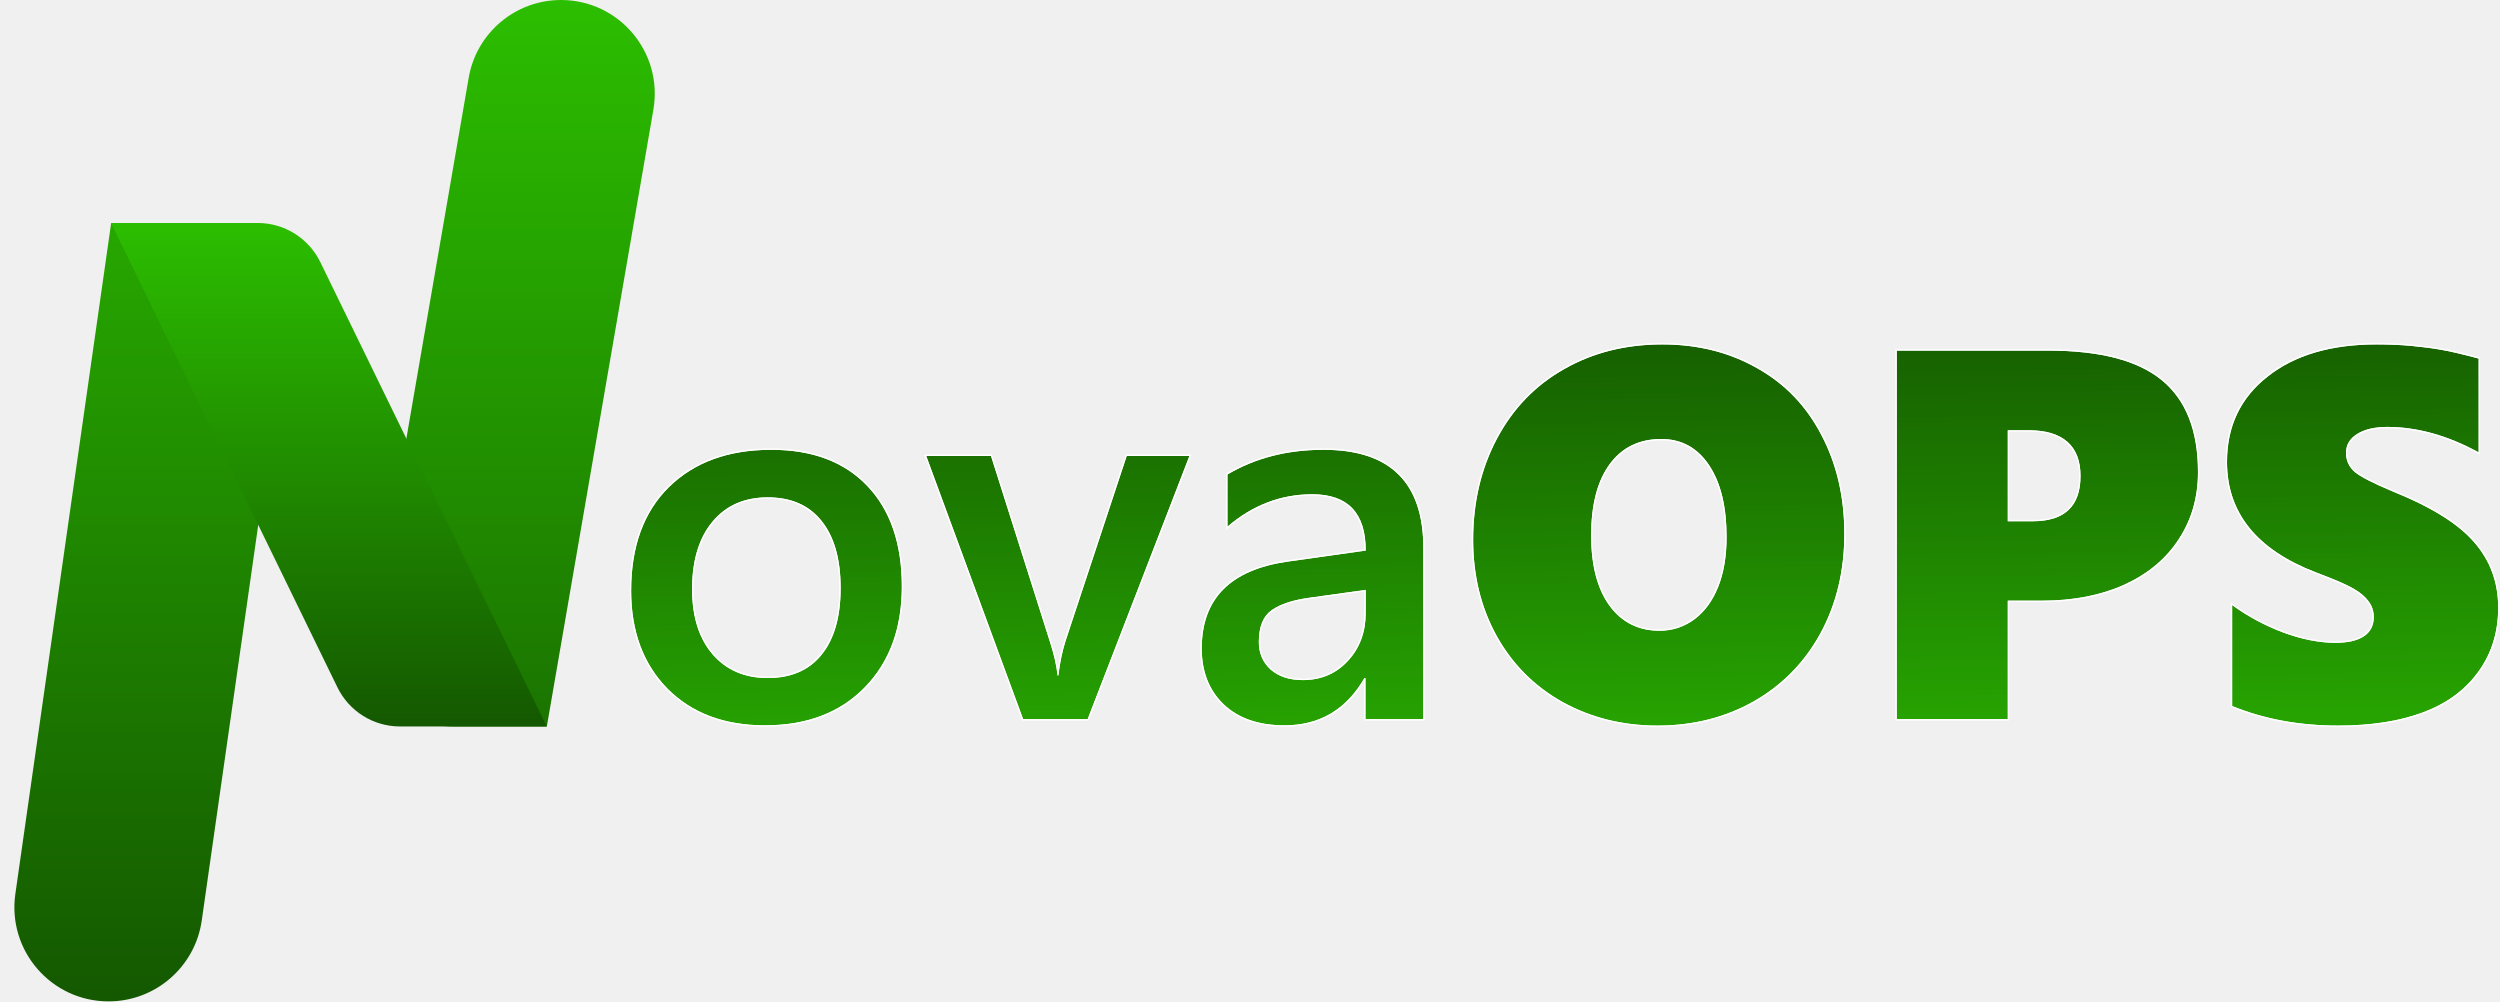
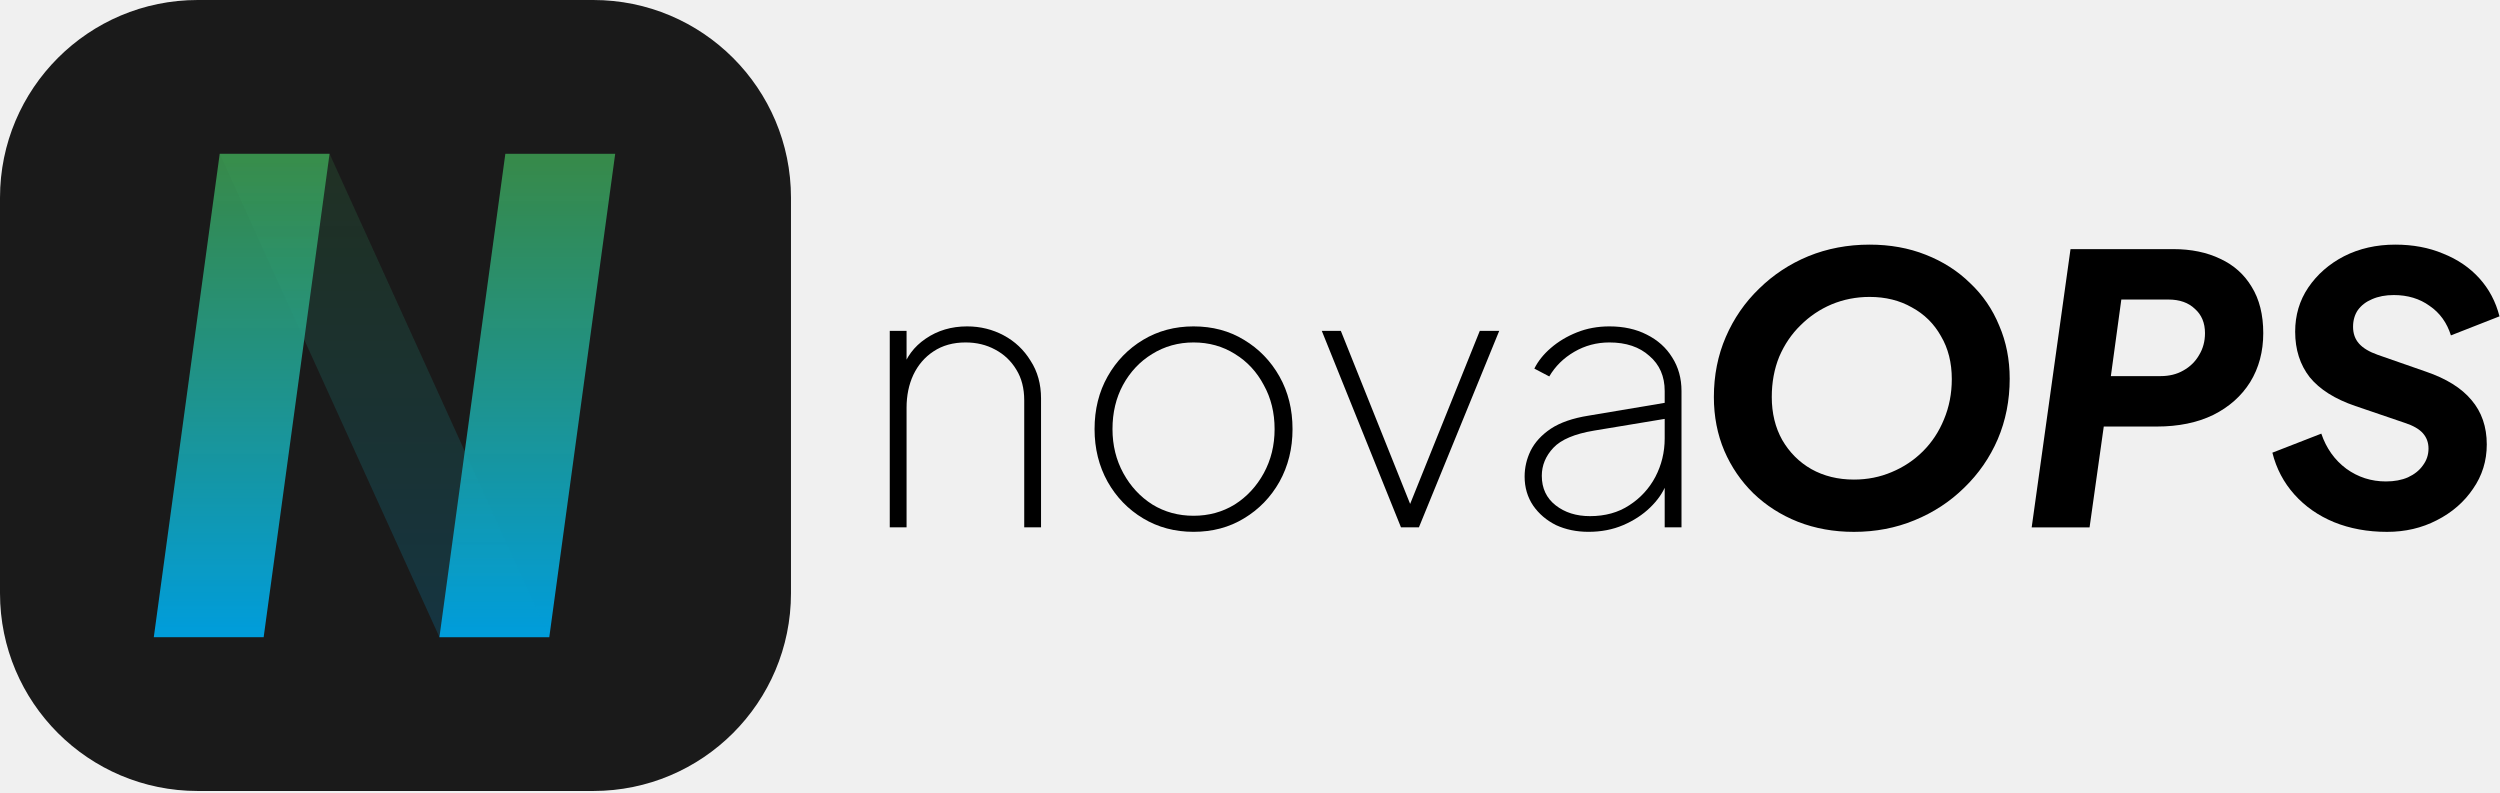
- <svg xmlns="http://www.w3.org/2000/svg" width="5280" height="2115" viewBox="0 0 5280 2115" fill="none">
-   <path d="M234.781 471.071H455.465C551.005 471.071 624.396 555.689 610.888 650.269L426.084 1944.19C412.093 2042.15 328.2 2114.91 229.248 2114.91C108.252 2114.91 15.306 2007.75 32.413 1887.97L234.781 471.071Z" fill="url(#paint0_linear_1256_286)" />
-   <path d="M989.875 164.231C1006.27 69.327 1088.6 0 1184.91 0C1307.68 0 1400.84 110.624 1379.94 231.607L1154.91 1534.39H956.275C850.199 1534.39 769.715 1438.82 787.77 1334.29L989.875 164.231Z" fill="url(#paint1_linear_1256_286)" />
-   <path d="M234.531 470.969H544.36C600.571 470.969 651.86 503.023 676.493 553.548L1154.65 1534.29H844.82C788.61 1534.29 737.321 1502.24 712.688 1451.71L234.531 470.969Z" fill="url(#paint2_linear_1256_286)" />
-   <mask id="path-3-outside-1_1256_286" maskUnits="userSpaceOnUse" x="1330.03" y="724.43" width="3950" height="812" fill="black">
-     <rect fill="white" x="1330.03" y="724.43" width="3950" height="812" />
-     <path d="M1615.3 1531.9C1529.54 1531.9 1460.96 1506.03 1409.57 1454.28C1358.54 1402.16 1333.03 1333.23 1333.03 1247.46C1333.03 1154.09 1359.63 1081.17 1412.83 1028.7C1466.39 976.226 1538.4 949.989 1628.87 949.989C1715.73 949.989 1783.4 975.502 1831.89 1026.53C1880.38 1077.55 1904.63 1148.3 1904.63 1238.77C1904.63 1327.44 1878.39 1398.55 1825.92 1452.1C1773.81 1505.3 1703.6 1531.9 1615.3 1531.9ZM1621.27 1050.41C1572.06 1050.41 1533.15 1067.6 1504.56 1101.98C1475.98 1136.36 1461.68 1183.77 1461.68 1244.2C1461.68 1302.47 1476.16 1348.42 1505.11 1382.08C1534.06 1415.37 1572.78 1432.02 1621.27 1432.02C1670.85 1432.02 1708.85 1415.55 1735.27 1382.62C1762.05 1349.69 1775.44 1302.83 1775.44 1242.03C1775.44 1180.87 1762.05 1133.65 1735.27 1100.35C1708.85 1067.06 1670.85 1050.41 1621.27 1050.41Z" />
-     <path d="M2512.05 963.017L2297.09 1518.87H2160.84L1956.2 963.017H2092.99L2216.21 1351.68C2225.62 1380.27 2231.41 1405.24 2233.58 1426.59H2235.21C2238.47 1399.81 2243.54 1375.57 2250.41 1353.85L2379.6 963.017H2512.05Z" />
-     <path d="M3006.03 1518.87H2883.89V1432.02H2881.72C2843.36 1498.61 2787.09 1531.9 2712.9 1531.9C2658.26 1531.9 2615.37 1517.06 2584.25 1487.39C2553.49 1457.71 2538.11 1418.45 2538.11 1369.59C2538.11 1264.65 2598.54 1203.49 2719.41 1186.12L2884.43 1162.78C2884.43 1083.52 2846.8 1043.9 2771.53 1043.9C2705.3 1043.9 2645.59 1066.7 2592.39 1112.29V1002.1C2651.02 967.359 2718.69 949.989 2795.41 949.989C2935.82 949.989 3006.03 1019.11 3006.03 1157.35V1518.87ZM2884.43 1245.83L2767.73 1262.11C2731.54 1266.82 2704.22 1275.69 2685.76 1288.71C2667.66 1301.38 2658.62 1323.82 2658.62 1356.02C2658.62 1379.55 2666.94 1398.91 2683.59 1414.11C2700.6 1428.94 2723.21 1436.36 2751.44 1436.36C2789.8 1436.36 2821.47 1422.97 2846.44 1396.19C2871.77 1369.05 2884.43 1335.03 2884.43 1294.14V1245.83Z" />
-     <path d="M3895.18 1127.49C3895.18 1205.66 3878.35 1275.69 3844.7 1337.57C3811.04 1399.09 3764 1447.04 3703.56 1481.42C3643.13 1515.43 3575.45 1532.44 3500.54 1532.44C3427.44 1532.44 3360.86 1515.98 3300.78 1483.05C3241.07 1449.75 3194.57 1403.25 3161.28 1343.54C3127.98 1283.47 3111.34 1215.61 3111.34 1139.98C3111.34 1060.73 3128.16 989.434 3161.82 926.105C3195.47 862.775 3242.7 813.92 3303.5 779.541C3364.29 744.8 3433.41 727.43 3510.86 727.43C3585.41 727.43 3651.99 744.076 3710.62 777.37C3769.61 810.301 3815.02 857.527 3846.87 919.048C3879.08 980.206 3895.18 1049.69 3895.18 1127.49ZM3646.57 1134.01C3646.57 1069.95 3634.26 1019.47 3609.65 982.559C3585.04 945.646 3551.39 927.19 3508.69 927.19C3462 927.19 3425.63 944.923 3399.58 980.387C3373.52 1015.85 3360.49 1065.97 3360.49 1130.75C3360.49 1194.08 3373.34 1243.48 3399.04 1278.94C3425.09 1314.41 3460.37 1332.14 3504.89 1332.14C3532.03 1332.14 3556.46 1324.18 3578.17 1308.26C3599.88 1292.33 3616.71 1269.53 3628.65 1239.86C3640.59 1210.18 3646.57 1174.9 3646.57 1134.01Z" />
-     <path d="M4642.11 997.215C4642.11 1050.41 4628.54 1097.64 4601.4 1138.89C4574.62 1180.15 4536.26 1212.17 4486.32 1234.97C4436.38 1257.41 4378.3 1268.63 4312.07 1268.63H4240.42V1518.87H4005.92V740.458H4325.1C4434.75 740.458 4514.91 761.266 4565.57 802.883C4616.6 844.499 4642.11 909.277 4642.11 997.215ZM4394.04 1005.36C4394.04 973.512 4384.81 949.446 4366.36 933.161C4347.9 916.877 4320.76 908.734 4284.93 908.734H4240.42V1100.9H4293.07C4360.38 1100.9 4394.04 1069.05 4394.04 1005.36Z" />
-     <path d="M5276.14 1283.29C5276.14 1335.03 5262.2 1380.09 5234.34 1418.45C5206.83 1456.81 5168.11 1485.4 5118.17 1504.22C5068.23 1523.03 5008.16 1532.44 4937.95 1532.44C4856.53 1532.44 4781.98 1518.69 4714.31 1491.19V1277.86C4746.88 1301.74 4782.89 1321.1 4822.33 1335.94C4861.78 1350.41 4898.51 1357.65 4932.53 1357.65C4958.22 1357.65 4978.12 1353.13 4992.24 1344.08C5006.35 1334.67 5013.41 1321.1 5013.41 1303.37C5013.41 1290.7 5009.79 1279.67 5002.55 1270.26C4995.67 1260.49 4985 1251.44 4970.52 1243.12C4956.41 1234.79 4929.99 1223.39 4891.27 1208.92C4766.06 1160.79 4703.45 1082.98 4703.45 975.502C4703.45 900.23 4732.04 840.157 4789.22 795.283C4846.4 750.048 4923.12 727.43 5019.38 727.43C5046.52 727.43 5071.49 728.515 5094.29 730.687C5117.09 732.858 5137.71 735.572 5156.17 738.829C5174.99 742.086 5201.23 748.238 5234.88 757.285V955.417C5169.38 919.591 5104.96 901.677 5041.63 901.677C5015.58 901.677 4994.59 906.563 4978.67 916.334C4962.74 926.105 4954.78 939.494 4954.78 956.503C4954.78 972.788 4961.11 986.358 4973.78 997.215C4986.81 1007.71 5013.77 1021.46 5054.66 1038.47C5135.36 1071.04 5192.36 1106.69 5225.65 1145.41C5259.31 1184.13 5276.14 1230.09 5276.14 1283.29Z" />
-   </mask>
-   <path d="M1615.3 1531.9C1529.54 1531.9 1460.96 1506.03 1409.57 1454.28C1358.54 1402.16 1333.03 1333.23 1333.03 1247.46C1333.03 1154.09 1359.63 1081.17 1412.83 1028.7C1466.39 976.226 1538.4 949.989 1628.87 949.989C1715.73 949.989 1783.4 975.502 1831.89 1026.53C1880.38 1077.55 1904.63 1148.3 1904.63 1238.77C1904.63 1327.44 1878.39 1398.55 1825.92 1452.1C1773.81 1505.3 1703.6 1531.9 1615.3 1531.9ZM1621.27 1050.41C1572.06 1050.41 1533.15 1067.6 1504.56 1101.98C1475.98 1136.36 1461.68 1183.77 1461.68 1244.2C1461.68 1302.47 1476.16 1348.42 1505.11 1382.08C1534.06 1415.37 1572.78 1432.02 1621.27 1432.02C1670.85 1432.02 1708.85 1415.55 1735.27 1382.62C1762.05 1349.69 1775.44 1302.83 1775.44 1242.03C1775.44 1180.87 1762.05 1133.65 1735.27 1100.35C1708.85 1067.06 1670.85 1050.41 1621.27 1050.41Z" fill="url(#paint3_linear_1256_286)" />
-   <path d="M2512.05 963.017L2297.09 1518.87H2160.84L1956.2 963.017H2092.99L2216.21 1351.68C2225.62 1380.27 2231.41 1405.24 2233.58 1426.59H2235.21C2238.47 1399.81 2243.54 1375.57 2250.41 1353.85L2379.6 963.017H2512.05Z" fill="url(#paint4_linear_1256_286)" />
-   <path d="M3006.03 1518.87H2883.89V1432.02H2881.72C2843.36 1498.61 2787.09 1531.9 2712.9 1531.9C2658.26 1531.9 2615.37 1517.06 2584.25 1487.39C2553.49 1457.71 2538.11 1418.45 2538.11 1369.59C2538.11 1264.65 2598.54 1203.49 2719.41 1186.12L2884.43 1162.78C2884.43 1083.52 2846.8 1043.9 2771.53 1043.9C2705.3 1043.9 2645.59 1066.7 2592.39 1112.29V1002.1C2651.02 967.359 2718.69 949.989 2795.41 949.989C2935.82 949.989 3006.03 1019.11 3006.03 1157.35V1518.87ZM2884.43 1245.83L2767.73 1262.11C2731.54 1266.82 2704.22 1275.69 2685.76 1288.71C2667.66 1301.38 2658.62 1323.82 2658.62 1356.02C2658.62 1379.55 2666.94 1398.91 2683.59 1414.11C2700.6 1428.94 2723.21 1436.36 2751.44 1436.36C2789.8 1436.36 2821.47 1422.97 2846.44 1396.19C2871.77 1369.05 2884.43 1335.03 2884.43 1294.14V1245.83Z" fill="url(#paint5_linear_1256_286)" />
-   <path d="M3895.18 1127.49C3895.18 1205.66 3878.35 1275.69 3844.7 1337.57C3811.04 1399.09 3764 1447.04 3703.56 1481.42C3643.13 1515.43 3575.45 1532.44 3500.54 1532.44C3427.44 1532.44 3360.86 1515.98 3300.78 1483.05C3241.07 1449.75 3194.57 1403.25 3161.28 1343.54C3127.98 1283.47 3111.34 1215.61 3111.34 1139.98C3111.34 1060.73 3128.16 989.434 3161.82 926.105C3195.47 862.775 3242.7 813.92 3303.5 779.541C3364.29 744.8 3433.41 727.43 3510.86 727.43C3585.41 727.43 3651.99 744.076 3710.62 777.37C3769.61 810.301 3815.02 857.527 3846.87 919.048C3879.08 980.206 3895.18 1049.69 3895.18 1127.49ZM3646.57 1134.01C3646.57 1069.95 3634.26 1019.47 3609.65 982.559C3585.04 945.646 3551.39 927.19 3508.69 927.19C3462 927.19 3425.63 944.923 3399.58 980.387C3373.52 1015.85 3360.49 1065.97 3360.49 1130.75C3360.49 1194.08 3373.34 1243.48 3399.04 1278.94C3425.09 1314.41 3460.37 1332.14 3504.89 1332.14C3532.03 1332.14 3556.46 1324.18 3578.17 1308.26C3599.88 1292.33 3616.71 1269.53 3628.65 1239.86C3640.59 1210.18 3646.57 1174.9 3646.57 1134.01Z" fill="url(#paint6_linear_1256_286)" />
-   <path d="M4642.11 997.215C4642.11 1050.41 4628.54 1097.64 4601.4 1138.89C4574.62 1180.15 4536.26 1212.17 4486.32 1234.97C4436.38 1257.41 4378.3 1268.63 4312.07 1268.63H4240.42V1518.87H4005.92V740.458H4325.1C4434.75 740.458 4514.91 761.266 4565.57 802.883C4616.6 844.499 4642.11 909.277 4642.11 997.215ZM4394.04 1005.36C4394.04 973.512 4384.81 949.446 4366.36 933.161C4347.9 916.877 4320.76 908.734 4284.93 908.734H4240.42V1100.9H4293.07C4360.38 1100.9 4394.04 1069.05 4394.04 1005.36Z" fill="url(#paint7_linear_1256_286)" />
-   <path d="M5276.14 1283.29C5276.14 1335.03 5262.2 1380.09 5234.34 1418.45C5206.83 1456.81 5168.11 1485.4 5118.17 1504.22C5068.23 1523.03 5008.16 1532.44 4937.95 1532.44C4856.53 1532.44 4781.98 1518.69 4714.31 1491.19V1277.86C4746.88 1301.74 4782.89 1321.1 4822.33 1335.94C4861.78 1350.41 4898.51 1357.65 4932.53 1357.65C4958.22 1357.65 4978.12 1353.13 4992.24 1344.08C5006.35 1334.67 5013.41 1321.1 5013.41 1303.37C5013.41 1290.7 5009.79 1279.67 5002.55 1270.26C4995.67 1260.49 4985 1251.44 4970.52 1243.12C4956.41 1234.79 4929.99 1223.39 4891.27 1208.92C4766.06 1160.79 4703.45 1082.98 4703.45 975.502C4703.45 900.23 4732.04 840.157 4789.22 795.283C4846.4 750.048 4923.12 727.43 5019.38 727.43C5046.52 727.43 5071.49 728.515 5094.29 730.687C5117.09 732.858 5137.71 735.572 5156.17 738.829C5174.99 742.086 5201.23 748.238 5234.88 757.285V955.417C5169.38 919.591 5104.96 901.677 5041.63 901.677C5015.58 901.677 4994.59 906.563 4978.67 916.334C4962.74 926.105 4954.78 939.494 4954.78 956.503C4954.78 972.788 4961.11 986.358 4973.78 997.215C4986.81 1007.71 5013.77 1021.46 5054.66 1038.47C5135.36 1071.04 5192.36 1106.69 5225.65 1145.41C5259.31 1184.13 5276.14 1230.09 5276.14 1283.29Z" fill="url(#paint8_linear_1256_286)" />
-   <path d="M1615.3 1531.9C1529.54 1531.9 1460.96 1506.03 1409.57 1454.28C1358.54 1402.16 1333.03 1333.23 1333.03 1247.46C1333.03 1154.09 1359.63 1081.17 1412.83 1028.7C1466.39 976.226 1538.4 949.989 1628.87 949.989C1715.73 949.989 1783.4 975.502 1831.89 1026.53C1880.38 1077.55 1904.63 1148.3 1904.63 1238.77C1904.63 1327.44 1878.39 1398.55 1825.92 1452.1C1773.81 1505.3 1703.6 1531.9 1615.3 1531.9ZM1621.27 1050.41C1572.06 1050.41 1533.15 1067.6 1504.56 1101.98C1475.98 1136.36 1461.68 1183.77 1461.68 1244.2C1461.68 1302.47 1476.16 1348.42 1505.11 1382.08C1534.06 1415.37 1572.78 1432.02 1621.27 1432.02C1670.85 1432.02 1708.85 1415.55 1735.27 1382.62C1762.05 1349.69 1775.44 1302.83 1775.44 1242.03C1775.44 1180.87 1762.05 1133.65 1735.27 1100.35C1708.85 1067.06 1670.85 1050.41 1621.27 1050.41Z" stroke="white" stroke-width="6" mask="url(#path-3-outside-1_1256_286)" />
-   <path d="M2512.05 963.017L2297.09 1518.87H2160.84L1956.2 963.017H2092.99L2216.21 1351.68C2225.62 1380.27 2231.41 1405.24 2233.58 1426.59H2235.21C2238.47 1399.81 2243.54 1375.57 2250.41 1353.85L2379.6 963.017H2512.05Z" stroke="white" stroke-width="6" mask="url(#path-3-outside-1_1256_286)" />
-   <path d="M3006.03 1518.87H2883.89V1432.02H2881.72C2843.36 1498.61 2787.09 1531.9 2712.9 1531.9C2658.26 1531.9 2615.37 1517.06 2584.25 1487.39C2553.49 1457.71 2538.11 1418.45 2538.11 1369.59C2538.11 1264.65 2598.54 1203.49 2719.41 1186.12L2884.43 1162.78C2884.43 1083.52 2846.8 1043.9 2771.53 1043.9C2705.3 1043.9 2645.59 1066.7 2592.39 1112.29V1002.1C2651.02 967.359 2718.69 949.989 2795.41 949.989C2935.82 949.989 3006.03 1019.11 3006.03 1157.35V1518.87ZM2884.43 1245.83L2767.73 1262.11C2731.54 1266.82 2704.22 1275.69 2685.76 1288.71C2667.66 1301.38 2658.62 1323.82 2658.62 1356.02C2658.62 1379.55 2666.94 1398.91 2683.59 1414.11C2700.6 1428.94 2723.21 1436.36 2751.44 1436.36C2789.8 1436.36 2821.47 1422.97 2846.44 1396.19C2871.77 1369.05 2884.43 1335.03 2884.43 1294.14V1245.83Z" stroke="white" stroke-width="6" mask="url(#path-3-outside-1_1256_286)" />
-   <path d="M3895.18 1127.49C3895.18 1205.66 3878.35 1275.69 3844.7 1337.57C3811.04 1399.09 3764 1447.04 3703.56 1481.42C3643.13 1515.43 3575.45 1532.44 3500.54 1532.44C3427.44 1532.44 3360.86 1515.98 3300.78 1483.05C3241.07 1449.75 3194.57 1403.25 3161.28 1343.54C3127.98 1283.47 3111.34 1215.61 3111.34 1139.98C3111.34 1060.73 3128.16 989.434 3161.82 926.105C3195.47 862.775 3242.7 813.92 3303.5 779.541C3364.29 744.8 3433.41 727.43 3510.86 727.43C3585.41 727.43 3651.99 744.076 3710.62 777.37C3769.61 810.301 3815.02 857.527 3846.87 919.048C3879.08 980.206 3895.18 1049.69 3895.18 1127.49ZM3646.57 1134.01C3646.57 1069.95 3634.26 1019.47 3609.65 982.559C3585.04 945.646 3551.39 927.19 3508.69 927.19C3462 927.19 3425.63 944.923 3399.58 980.387C3373.52 1015.85 3360.49 1065.97 3360.49 1130.75C3360.49 1194.08 3373.34 1243.48 3399.04 1278.94C3425.09 1314.41 3460.37 1332.14 3504.89 1332.14C3532.03 1332.14 3556.46 1324.18 3578.17 1308.26C3599.88 1292.33 3616.71 1269.53 3628.65 1239.86C3640.59 1210.18 3646.57 1174.9 3646.57 1134.01Z" stroke="white" stroke-width="6" mask="url(#path-3-outside-1_1256_286)" />
-   <path d="M4642.11 997.215C4642.11 1050.41 4628.54 1097.64 4601.4 1138.89C4574.62 1180.15 4536.26 1212.17 4486.32 1234.97C4436.38 1257.41 4378.3 1268.63 4312.07 1268.63H4240.42V1518.87H4005.92V740.458H4325.1C4434.75 740.458 4514.91 761.266 4565.57 802.883C4616.6 844.499 4642.11 909.277 4642.11 997.215ZM4394.04 1005.36C4394.04 973.512 4384.81 949.446 4366.36 933.161C4347.9 916.877 4320.76 908.734 4284.93 908.734H4240.42V1100.9H4293.07C4360.38 1100.9 4394.04 1069.05 4394.04 1005.36Z" stroke="white" stroke-width="6" mask="url(#path-3-outside-1_1256_286)" />
-   <path d="M5276.14 1283.29C5276.14 1335.03 5262.2 1380.09 5234.34 1418.45C5206.83 1456.81 5168.11 1485.4 5118.17 1504.22C5068.23 1523.03 5008.16 1532.44 4937.95 1532.44C4856.53 1532.44 4781.98 1518.69 4714.31 1491.19V1277.86C4746.88 1301.74 4782.89 1321.1 4822.33 1335.94C4861.78 1350.41 4898.51 1357.65 4932.53 1357.65C4958.22 1357.65 4978.12 1353.13 4992.24 1344.08C5006.35 1334.67 5013.41 1321.1 5013.41 1303.37C5013.41 1290.7 5009.79 1279.67 5002.55 1270.26C4995.67 1260.49 4985 1251.44 4970.52 1243.12C4956.41 1234.79 4929.99 1223.39 4891.27 1208.92C4766.06 1160.79 4703.45 1082.98 4703.45 975.502C4703.45 900.23 4732.04 840.157 4789.22 795.283C4846.4 750.048 4923.12 727.43 5019.38 727.43C5046.52 727.43 5071.49 728.515 5094.29 730.687C5117.09 732.858 5137.71 735.572 5156.17 738.829C5174.99 742.086 5201.23 748.238 5234.88 757.285V955.417C5169.38 919.591 5104.96 901.677 5041.63 901.677C5015.58 901.677 4994.59 906.563 4978.67 916.334C4962.74 926.105 4954.78 939.494 4954.78 956.503C4954.78 972.788 4961.11 986.358 4973.78 997.215C4986.81 1007.71 5013.77 1021.46 5054.66 1038.47C5135.36 1071.04 5192.36 1106.69 5225.65 1145.41C5259.31 1184.13 5276.14 1230.09 5276.14 1283.29Z" stroke="white" stroke-width="6" mask="url(#path-3-outside-1_1256_286)" />
+ <svg xmlns="http://www.w3.org/2000/svg" width="2238" height="709" viewBox="0 0 2238 709" fill="none">
+   <path d="M796.512 472.078V296.196H811.559V333.312L807.546 331.64C811.113 319.825 818.135 310.351 828.612 303.218C839.312 295.862 851.684 292.184 865.727 292.184C877.542 292.184 888.465 294.859 898.496 300.209C908.528 305.559 916.553 313.138 922.571 322.946C928.813 332.532 931.934 343.789 931.934 356.718V472.078H916.887V358.39C916.887 347.69 914.546 338.55 909.865 330.971C905.184 323.169 898.831 317.15 890.806 312.915C883.004 308.679 874.198 306.562 864.39 306.562C853.244 306.562 843.659 309.237 835.634 314.587C827.832 319.714 821.813 326.736 817.577 335.652C813.565 344.346 811.559 354.155 811.559 365.077V472.078H796.512Z" fill="black" />
+   <path d="M1068.46 476.09C1051.74 476.09 1036.7 472.078 1023.32 464.053C1009.95 456.028 999.359 445.105 991.557 431.284C983.755 417.24 979.854 401.524 979.854 384.137C979.854 366.526 983.755 350.811 991.557 336.99C999.359 323.169 1009.95 312.246 1023.32 304.221C1036.7 296.196 1051.74 292.184 1068.46 292.184C1085.41 292.184 1100.45 296.196 1113.6 304.221C1126.98 312.246 1137.57 323.169 1145.37 336.99C1153.17 350.811 1157.07 366.526 1157.07 384.137C1157.07 401.524 1153.17 417.24 1145.37 431.284C1137.57 445.105 1126.98 456.028 1113.6 464.053C1100.45 472.078 1085.41 476.09 1068.46 476.09ZM1068.46 461.712C1082.06 461.712 1094.32 458.368 1105.24 451.681C1116.17 444.77 1124.86 435.408 1131.33 423.593C1137.79 411.779 1141.02 398.626 1141.02 384.137C1141.02 369.424 1137.79 356.272 1131.33 344.681C1125.08 332.866 1116.5 323.615 1105.58 316.927C1094.66 310.017 1082.28 306.562 1068.46 306.562C1054.87 306.562 1042.49 310.017 1031.35 316.927C1020.42 323.615 1011.73 332.866 1005.27 344.681C999.025 356.272 995.904 369.424 995.904 384.137C995.904 398.626 999.136 411.779 1005.6 423.593C1012.07 435.408 1020.76 444.77 1031.68 451.681C1042.61 458.368 1054.87 461.712 1068.46 461.712Z" fill="black" />
+   <path d="M1254.16 472.078L1183.27 296.196H1200.32L1265.53 459.037H1259.17L1324.71 296.196H1342.1L1270.21 472.078H1254.16Z" fill="black" />
+   <path d="M1422.02 476.09C1411.32 476.09 1401.62 474.084 1392.93 470.071C1384.46 465.836 1377.66 460.04 1372.53 452.684C1367.41 445.105 1364.84 436.411 1364.84 426.603C1364.84 418.578 1366.63 410.887 1370.19 403.531C1373.98 395.951 1380 389.375 1388.25 383.802C1396.72 378.23 1407.98 374.329 1422.02 372.099L1495.58 359.727V374.106L1427.04 385.474C1409.65 388.372 1397.5 393.499 1390.59 400.856C1383.68 408.212 1380.22 416.571 1380.22 425.934C1380.22 437.08 1384.35 445.885 1392.6 452.349C1400.84 458.814 1411.1 462.046 1423.36 462.046C1436.96 462.046 1448.66 458.814 1458.47 452.349C1468.5 445.885 1476.3 437.414 1481.87 426.937C1487.45 416.237 1490.23 404.757 1490.23 392.496V350.031C1490.23 336.878 1485.66 326.401 1476.52 318.599C1467.61 310.574 1455.68 306.562 1440.75 306.562C1429.38 306.562 1418.9 309.348 1409.31 314.921C1399.73 320.494 1392.26 327.85 1386.91 336.99L1373.54 329.968C1376.88 323.281 1381.78 317.15 1388.25 311.577C1394.94 305.782 1402.74 301.1 1411.66 297.534C1420.57 293.967 1430.27 292.184 1440.75 292.184C1453.45 292.184 1464.6 294.636 1474.18 299.54C1483.99 304.444 1491.57 311.243 1496.92 319.937C1502.49 328.631 1505.28 338.662 1505.28 350.031V472.078H1490.23V433.624H1491.57C1488.67 440.981 1483.88 447.891 1477.19 454.356C1470.51 460.82 1462.48 466.059 1453.12 470.071C1443.76 474.084 1433.39 476.09 1422.02 476.09Z" fill="black" />
+   <path d="M1659.65 476.127C1641.59 476.127 1624.87 473.118 1609.49 467.099C1594.33 461.08 1581.07 452.609 1569.7 441.686C1558.56 430.763 1549.86 418.057 1543.62 403.567C1537.38 388.855 1534.26 372.805 1534.26 355.417C1534.26 336.024 1537.82 318.079 1544.96 301.583C1552.09 285.087 1562.01 270.709 1574.72 258.448C1587.42 245.965 1602.14 236.268 1618.85 229.358C1635.8 222.447 1654.08 218.992 1673.69 218.992C1691.97 218.992 1708.69 222.002 1723.85 228.02C1739.23 234.039 1752.49 242.51 1763.64 253.433C1775.01 264.133 1783.7 276.839 1789.72 291.552C1795.96 306.041 1799.08 321.868 1799.08 339.033C1799.08 358.427 1795.52 376.483 1788.38 393.202C1781.25 409.698 1771.22 424.187 1758.29 436.671C1745.58 449.154 1730.76 458.851 1713.82 465.761C1697.1 472.672 1679.04 476.127 1659.65 476.127ZM1659.65 429.314C1671.69 429.314 1682.94 427.085 1693.42 422.627C1704.12 418.169 1713.48 411.927 1721.51 403.902C1729.53 395.877 1735.77 386.403 1740.23 375.48C1744.91 364.334 1747.25 352.297 1747.25 339.367C1747.25 324.655 1744.02 311.837 1737.56 300.914C1731.32 289.768 1722.62 281.186 1711.48 275.167C1700.55 268.926 1687.96 265.805 1673.69 265.805C1661.65 265.805 1650.29 268.034 1639.59 272.492C1629.11 276.951 1619.86 283.192 1611.83 291.217C1603.81 299.019 1597.45 308.382 1592.77 319.305C1588.32 330.228 1586.09 342.265 1586.09 355.417C1586.09 369.907 1589.21 382.725 1595.45 393.871C1601.91 405.016 1610.61 413.71 1621.53 419.952C1632.68 426.194 1645.38 429.314 1659.65 429.314Z" fill="black" />
+   <path d="M1818.76 472.114L1853.53 223.005H1945.48C1961.53 223.005 1975.58 225.903 1987.62 231.698C1999.65 237.271 2009.02 245.631 2015.7 256.777C2022.61 267.922 2026.07 281.743 2026.07 298.239C2026.07 314.735 2022.17 329.336 2014.37 342.042C2006.56 354.526 1995.53 364.334 1981.26 371.467C1967 378.378 1950.17 381.833 1930.77 381.833H1883.29L1870.58 472.114H1818.76ZM1889.64 336.692H1934.12C1941.92 336.692 1948.72 335.02 1954.51 331.677C1960.53 328.333 1965.21 323.763 1968.56 317.967C1972.12 312.171 1973.91 305.595 1973.91 298.239C1973.91 289.1 1970.9 281.855 1964.88 276.505C1959.08 270.932 1951.17 268.145 1941.14 268.145H1899.01L1889.64 336.692Z" fill="black" />
+   <path d="M2136.89 476.127C2119.5 476.127 2103.67 473.229 2089.4 467.433C2075.36 461.637 2063.55 453.389 2053.96 442.689C2044.38 431.989 2037.8 419.506 2034.23 405.239L2078.04 388.186C2082.49 401.338 2089.96 411.815 2100.44 419.617C2110.92 427.197 2122.73 430.986 2135.88 430.986C2143.46 430.986 2150.04 429.76 2155.61 427.308C2161.41 424.633 2165.87 421.066 2168.99 416.608C2172.33 412.15 2174 407.134 2174 401.561C2174 396.211 2172.33 391.641 2168.99 387.852C2165.64 384.062 2160.18 380.941 2152.6 378.489L2108.46 363.442C2090.18 357.201 2076.59 348.618 2067.67 337.695C2058.98 326.55 2054.63 312.952 2054.63 296.902C2054.63 282.189 2058.53 269.037 2066.33 257.445C2074.36 245.631 2085.06 236.268 2098.43 229.358C2112.03 222.447 2127.3 218.992 2144.24 218.992C2160.07 218.992 2174.34 221.667 2187.04 227.017C2199.97 232.144 2210.78 239.501 2219.48 249.086C2228.17 258.671 2234.19 270.04 2237.53 283.192L2194.06 300.245C2190.5 288.877 2184.14 280.071 2175 273.83C2166.09 267.365 2155.39 264.133 2142.9 264.133C2135.55 264.133 2129.08 265.359 2123.51 267.811C2118.16 270.04 2113.93 273.272 2110.8 277.508C2107.91 281.743 2106.46 286.759 2106.46 292.555C2106.46 298.574 2108.24 303.589 2111.81 307.602C2115.37 311.614 2120.95 314.958 2128.53 317.633L2171.66 332.68C2189.94 338.922 2203.54 347.392 2212.45 358.092C2221.59 368.792 2226.16 382.056 2226.16 397.883C2226.16 412.596 2222.04 425.859 2213.79 437.674C2205.77 449.488 2194.96 458.851 2181.36 465.761C2167.98 472.672 2153.16 476.127 2136.89 476.127Z" fill="black" />
+   <path d="M531.067 0H177.022C79.256 0 0 79.256 0 177.022V531.067C0 628.834 79.256 708.089 177.022 708.089H531.067C628.834 708.089 708.089 628.834 708.089 531.067V177.022C708.089 79.256 628.834 0 531.067 0Z" fill="#1A1A1A" />
+   <path d="M452.379 137.68H550.724L491.717 570.401H393.371L452.379 137.68Z" fill="url(#paint0_linear_1259_330)" />
+   <path d="M196.687 137.68H295.033L236.025 570.401H137.68L196.687 137.68Z" fill="url(#paint1_linear_1259_330)" />
+   <path d="M196.707 137.68H295.053L491.744 570.401H393.399L196.707 137.68Z" fill="url(#paint2_linear_1259_330)" fill-opacity="0.2" />
  <defs>
-     <linearGradient id="paint0_linear_1256_286" x1="709.972" y1="0" x2="709.972" y2="2114.91" gradientUnits="userSpaceOnUse">
-       <stop stop-color="#2CBE00" />
-       <stop offset="1" stop-color="#145800" />
+     <linearGradient id="paint0_linear_1259_330" x1="472.048" y1="570.401" x2="472.049" y2="137.68" gradientUnits="userSpaceOnUse">
+       <stop stop-color="#009DDC" />
+       <stop offset="1" stop-color="#3C9D51" stop-opacity="0.85" />
    </linearGradient>
-     <linearGradient id="paint1_linear_1256_286" x1="709.972" y1="0" x2="709.972" y2="2114.91" gradientUnits="userSpaceOnUse">
-       <stop stop-color="#2CBE00" />
-       <stop offset="1" stop-color="#145800" />
+     <linearGradient id="paint1_linear_1259_330" x1="216.356" y1="570.401" x2="216.357" y2="137.68" gradientUnits="userSpaceOnUse">
+       <stop stop-color="#009DDC" />
+       <stop offset="1" stop-color="#3C9D51" stop-opacity="0.85" />
    </linearGradient>
-     <linearGradient id="paint2_linear_1256_286" x1="694.59" y1="470.969" x2="694.59" y2="1534.29" gradientUnits="userSpaceOnUse">
-       <stop stop-color="#2CBE00" />
-       <stop offset="1" stop-color="#145800" />
-     </linearGradient>
-     <linearGradient id="paint3_linear_1256_286" x1="2816.8" y1="726.778" x2="2830" y2="1532.77" gradientUnits="userSpaceOnUse">
-       <stop stop-color="#165F00" />
-       <stop offset="1" stop-color="#26A201" />
-     </linearGradient>
-     <linearGradient id="paint4_linear_1256_286" x1="2816.8" y1="726.778" x2="2830" y2="1532.77" gradientUnits="userSpaceOnUse">
-       <stop stop-color="#165F00" />
-       <stop offset="1" stop-color="#26A201" />
-     </linearGradient>
-     <linearGradient id="paint5_linear_1256_286" x1="2816.8" y1="726.778" x2="2830" y2="1532.77" gradientUnits="userSpaceOnUse">
-       <stop stop-color="#165F00" />
-       <stop offset="1" stop-color="#26A201" />
-     </linearGradient>
-     <linearGradient id="paint6_linear_1256_286" x1="2816.8" y1="726.778" x2="2830" y2="1532.77" gradientUnits="userSpaceOnUse">
-       <stop stop-color="#165F00" />
-       <stop offset="1" stop-color="#26A201" />
-     </linearGradient>
-     <linearGradient id="paint7_linear_1256_286" x1="2816.8" y1="726.778" x2="2830" y2="1532.77" gradientUnits="userSpaceOnUse">
-       <stop stop-color="#165F00" />
-       <stop offset="1" stop-color="#26A201" />
-     </linearGradient>
-     <linearGradient id="paint8_linear_1256_286" x1="2816.8" y1="726.778" x2="2830" y2="1532.77" gradientUnits="userSpaceOnUse">
-       <stop stop-color="#165F00" />
-       <stop offset="1" stop-color="#26A201" />
+     <linearGradient id="paint2_linear_1259_330" x1="344.226" y1="570.401" x2="344.226" y2="137.68" gradientUnits="userSpaceOnUse">
+       <stop stop-color="#009DDC" />
+       <stop offset="1" stop-color="#3C9D51" stop-opacity="0.85" />
    </linearGradient>
  </defs>
</svg>
